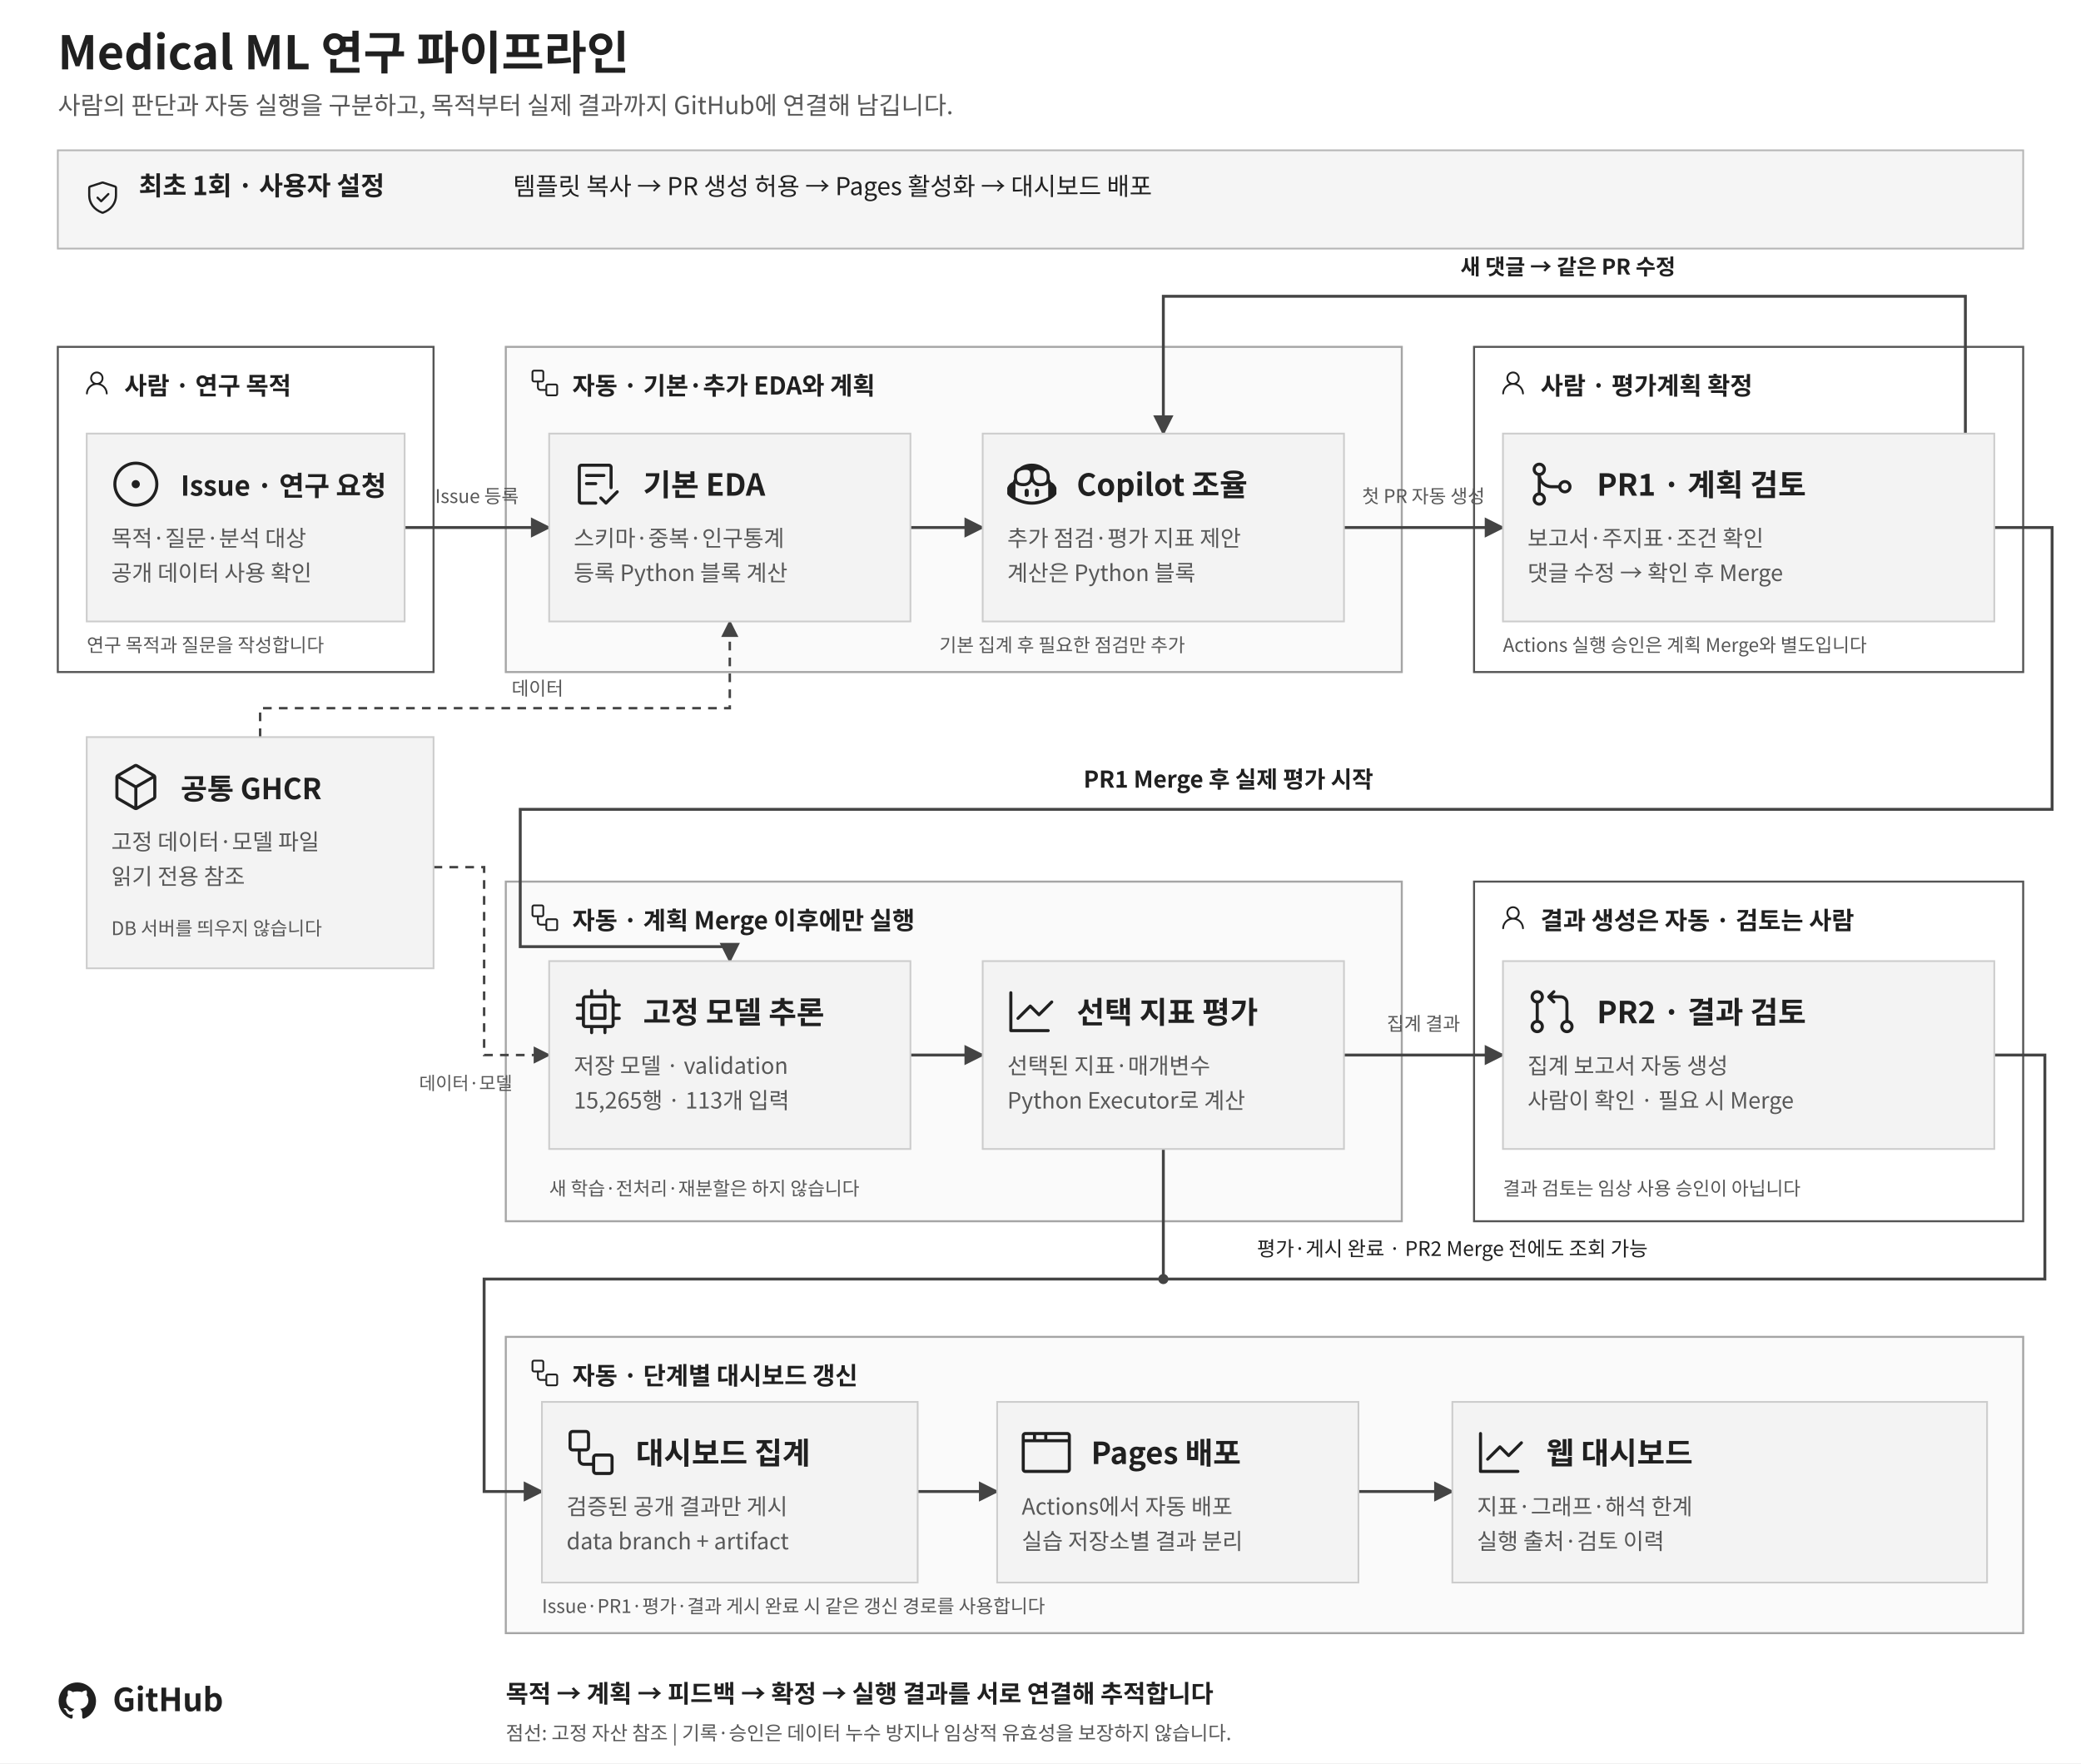
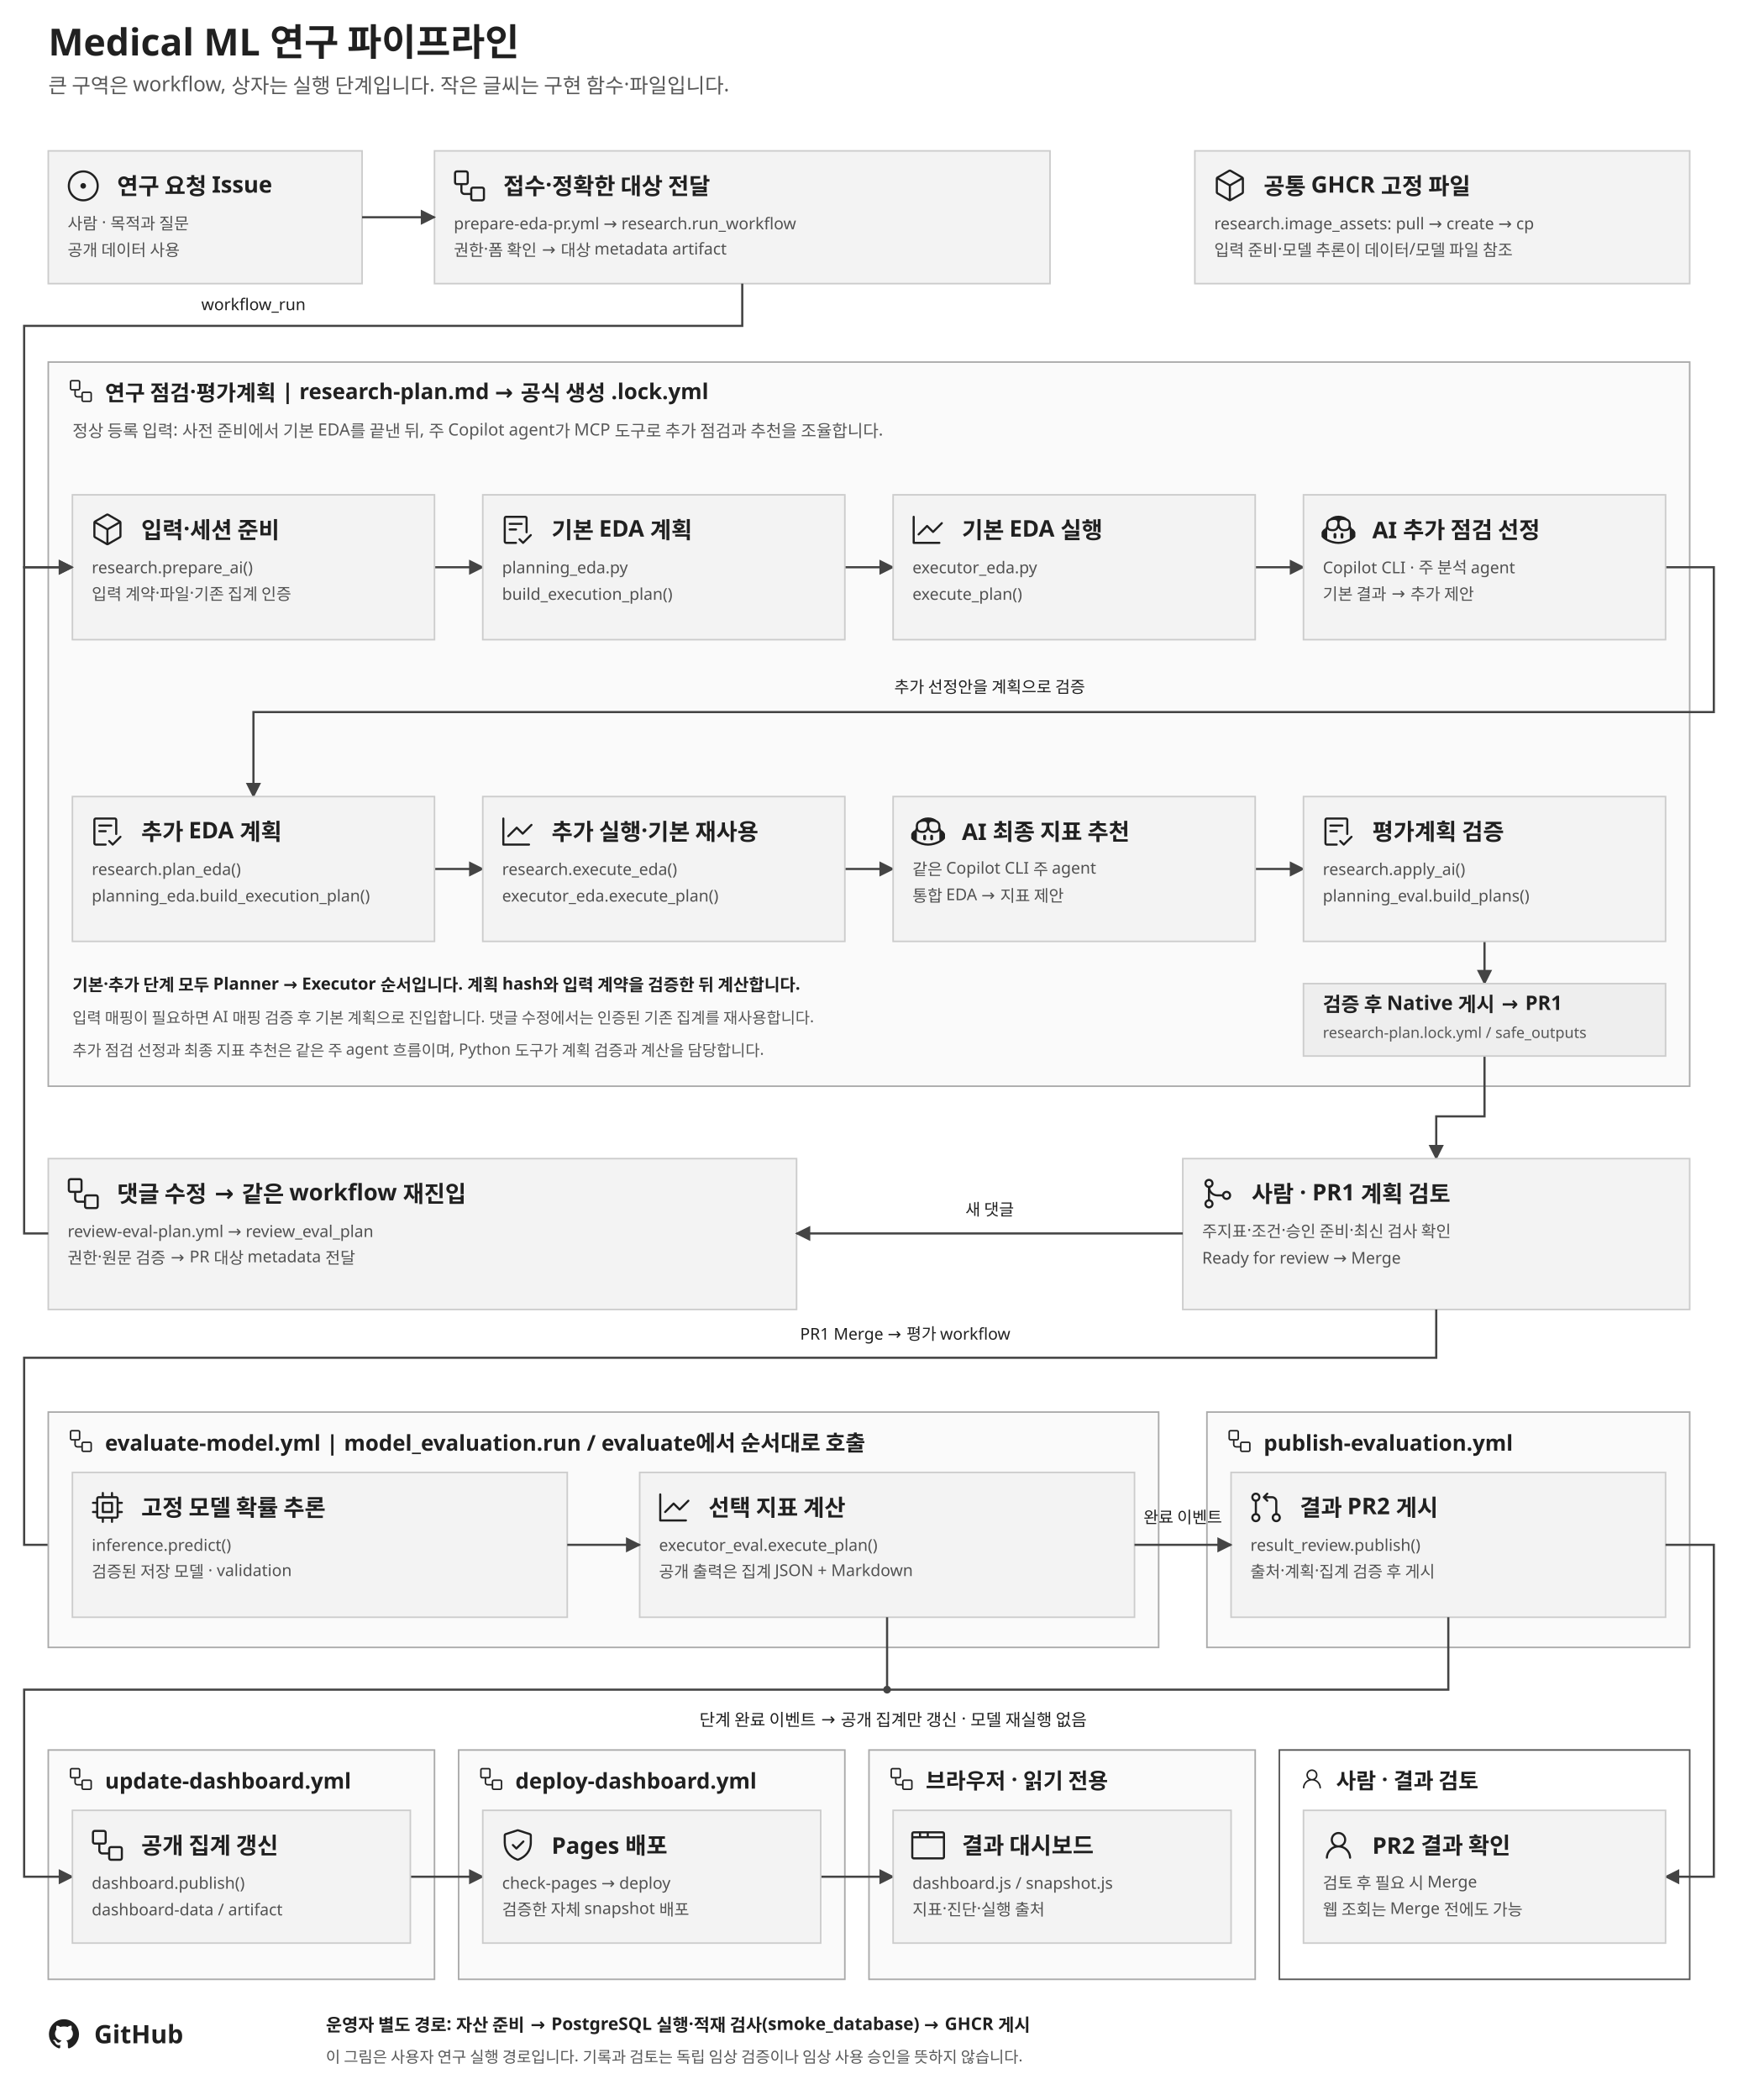
- <svg xmlns="http://www.w3.org/2000/svg" id="pipeline" width="1440" height="1220" viewBox="0 0 1440 1220" role="img" aria-labelledby="title description" font-family="'Segoe UI', 'Malgun Gothic', 'Apple SD Gothic Neo', 'Noto Sans CJK KR', sans-serif" fill="#202020" color="#202020">
+ <svg xmlns="http://www.w3.org/2000/svg" id="pipeline" width="1440" height="1740" viewBox="0 0 1440 1740" role="img" aria-labelledby="title description" color="#202020" font-family="'Segoe UI','Malgun Gothic','Apple SD Gothic Neo',sans-serif">
  <defs>
-     <marker id="arrow" viewBox="0 0 10 10" refX="9" refY="5" markerWidth="7" markerHeight="7" orient="auto-start-reverse">
-       <path d="M 0 0 L 10 5 L 0 10 z" fill="#444444" />
+     <marker id="arrow" viewBox="0 0 10 10" refX="9" refY="5" markerWidth="7" markerHeight="7" orient="auto">
+       <path d="M0 0L10 5L0 10Z" fill="#444444" />
    </marker>
    <symbol id="icon-issue-opened" viewBox="0 0 24 24">
      <path d="M12 1c6.075 0 11 4.925 11 11s-4.925 11-11 11S1 18.075 1 12 5.925 1 12 1ZM2.5 12a9.5 9.5 0 0 0 9.5 9.5 9.5 9.5 0 0 0 9.5-9.5A9.5 9.5 0 0 0 12 2.5 9.5 9.5 0 0 0 2.5 12Zm9.5 2a2 2 0 1 1-.001-3.999A2 2 0 0 1 12 14Z" />
    </symbol>
    <symbol id="icon-checklist" viewBox="0 0 24 24">
      <path d="M3.5 3.75a.25.25 0 0 1 .25-.25h13.5a.25.25 0 0 1 .25.25v10a.75.75 0 0 0 1.5 0v-10A1.75 1.75 0 0 0 17.25 2H3.75A1.75 1.75 0 0 0 2 3.75v16.5c0 .966.784 1.75 1.75 1.75h7a.75.75 0 0 0 0-1.5h-7a.25.25 0 0 1-.25-.25V3.75Z" />
      <path d="M6.25 7a.75.75 0 0 0 0 1.5h8.5a.75.75 0 0 0 0-1.5h-8.5Zm-.75 4.75a.75.75 0 0 1 .75-.75h4.5a.75.75 0 0 1 0 1.5h-4.5a.75.75 0 0 1-.75-.75Zm16.28 4.53a.75.75 0 1 0-1.06-1.06l-4.97 4.97-1.97-1.97a.75.75 0 1 0-1.06 1.06l2.5 2.5a.75.75 0 0 0 1.06 0l5.5-5.5Z" />
    </symbol>
    <symbol id="icon-copilot" viewBox="0 0 24 24">
      <path d="M23.922 16.992c-.861 1.495-5.859 5.023-11.922 5.023-6.063 0-11.061-3.528-11.922-5.023A.641.641 0 0 1 0 16.736v-2.869a.841.841 0 0 1 .053-.22c.372-.935 1.347-2.292 2.605-2.656.167-.429.414-1.055.644-1.517a10.195 10.195 0 0 1-.052-1.086c0-1.331.282-2.499 1.132-3.368.397-.406.89-.717 1.474-.952 1.399-1.136 3.392-2.093 6.122-2.093 2.731 0 4.767.957 6.166 2.093.584.235 1.077.546 1.474.952.85.869 1.132 2.037 1.132 3.368 0 .368-.014.733-.052 1.086.23.462.477 1.088.644 1.517 1.258.364 2.233 1.721 2.605 2.656a.832.832 0 0 1 .053.22v2.869a.641.641 0 0 1-.078.256ZM12.172 11h-.344a4.323 4.323 0 0 1-.355.508C10.703 12.455 9.555 13 7.965 13c-1.725 0-2.989-.359-3.782-1.259a2.005 2.005 0 0 1-.085-.104L4 11.741v6.585c1.435.779 4.514 2.179 8 2.179 3.486 0 6.565-1.4 8-2.179v-6.585l-.098-.104s-.033.045-.085.104c-.793.9-2.057 1.259-3.782 1.259-1.59 0-2.738-.545-3.508-1.492a4.323 4.323 0 0 1-.355-.508h-.016.016Zm.641-2.935c.136 1.057.403 1.913.878 2.497.442.544 1.134.938 2.344.938 1.573 0 2.292-.337 2.657-.751.384-.435.558-1.15.558-2.361 0-1.14-.243-1.847-.705-2.319-.477-.488-1.319-.862-2.824-1.025-1.487-.161-2.192.138-2.533.529-.269.307-.437.808-.438 1.578v.021c0 .265.021.562.063.893Zm-1.626 0c.042-.331.063-.628.063-.894v-.02c-.001-.77-.169-1.271-.438-1.578-.341-.391-1.046-.69-2.533-.529-1.505.163-2.347.537-2.824 1.025-.462.472-.705 1.179-.705 2.319 0 1.211.175 1.926.558 2.361.365.414 1.084.751 2.657.751 1.21 0 1.902-.394 2.344-.938.475-.584.742-1.44.878-2.497Z" />
      <path d="M14.5 14.25a1 1 0 0 1 1 1v2a1 1 0 0 1-2 0v-2a1 1 0 0 1 1-1Zm-5 0a1 1 0 0 1 1 1v2a1 1 0 0 1-2 0v-2a1 1 0 0 1 1-1Z" />
    </symbol>
    <symbol id="icon-git-pull-request" viewBox="0 0 24 24">
      <path d="M16 19.25a3.25 3.25 0 1 1 6.5 0 3.25 3.25 0 0 1-6.5 0Zm-14.5 0a3.25 3.25 0 1 1 6.5 0 3.25 3.25 0 0 1-6.5 0Zm0-14.5a3.25 3.25 0 1 1 6.5 0 3.25 3.25 0 0 1-6.5 0ZM4.75 3a1.75 1.75 0 1 0 .001 3.501A1.75 1.75 0 0 0 4.75 3Zm0 14.5a1.75 1.75 0 1 0 .001 3.501A1.75 1.75 0 0 0 4.75 17.5Zm14.5 0a1.75 1.75 0 1 0 .001 3.501 1.75 1.75 0 0 0-.001-3.501Z" />
      <path d="M13.405 1.72a.75.75 0 0 1 0 1.06L12.185 4h4.065A3.75 3.75 0 0 1 20 7.75v8.75a.75.75 0 0 1-1.5 0V7.75a2.25 2.25 0 0 0-2.25-2.25h-4.064l1.22 1.22a.75.75 0 0 1-1.061 1.06l-2.5-2.5a.75.75 0 0 1 0-1.06l2.5-2.5a.75.75 0 0 1 1.06 0ZM4.75 7.25A.75.75 0 0 1 5.5 8v8A.75.75 0 0 1 4 16V8a.75.75 0 0 1 .75-.75Z" />
    </symbol>
    <symbol id="icon-git-merge" viewBox="0 0 24 24">
      <path d="M15 13.25a3.25 3.25 0 1 1 6.5 0 3.25 3.25 0 0 1-6.5 0Zm-12.5 6a3.25 3.25 0 1 1 6.5 0 3.25 3.25 0 0 1-6.5 0Zm0-14.5a3.25 3.25 0 1 1 6.5 0 3.25 3.25 0 0 1-6.5 0ZM5.75 6.5a1.75 1.75 0 1 0-.001-3.501A1.75 1.75 0 0 0 5.75 6.5Zm0 14.5a1.75 1.75 0 1 0-.001-3.501A1.75 1.75 0 0 0 5.75 21Zm12.5-6a1.75 1.75 0 1 0-.001-3.501A1.75 1.75 0 0 0 18.25 15Z" />
      <path d="M6.5 7.25c0 2.9 2.35 5.25 5.25 5.25h4.5V14h-4.5A6.75 6.75 0 0 1 5 7.25Z" />
      <path d="M5.75 16.75A.75.75 0 0 1 5 16V8a.75.75 0 0 1 1.5 0v8a.75.75 0 0 1-.75.75Z" />
    </symbol>
    <symbol id="icon-cpu" viewBox="0 0 24 24">
      <path d="M8.75 8h6.5a.75.75 0 0 1 .75.75v6.5a.75.75 0 0 1-.75.75h-6.5a.75.75 0 0 1-.75-.75v-6.5A.75.75 0 0 1 8.75 8Zm.75 6.5h5v-5h-5Z" />
      <path d="M15.25 1a.75.75 0 0 1 .75.75V4h2.25c.966 0 1.75.784 1.75 1.75V8h2.25a.75.75 0 0 1 0 1.5H20v5h2.25a.75.75 0 0 1 0 1.5H20v2.25A1.75 1.75 0 0 1 18.25 20H16v2.25a.75.75 0 0 1-1.5 0V20h-5v2.25a.75.75 0 0 1-1.5 0V20H5.75A1.75 1.75 0 0 1 4 18.25V16H1.75a.75.75 0 0 1 0-1.5H4v-5H1.75a.75.75 0 0 1 0-1.5H4V5.75C4 4.784 4.784 4 5.75 4H8V1.75a.75.75 0 0 1 1.5 0V4h5V1.75a.75.75 0 0 1 .75-.75Zm3 17.5a.25.25 0 0 0 .25-.25V5.75a.25.25 0 0 0-.25-.25H5.75a.25.25 0 0 0-.25.25v12.5c0 .138.112.25.25.25Z" />
    </symbol>
    <symbol id="icon-graph" viewBox="0 0 24 24">
      <path d="M2.5 2.75a.75.75 0 0 0-1.5 0v18.5c0 .414.336.75.75.75H20a.75.75 0 0 0 0-1.5H2.5V2.75Z" />
      <path d="M22.28 7.78a.75.75 0 0 0-1.06-1.06l-5.72 5.72-3.72-3.72a.75.75 0 0 0-1.06 0l-6 6a.75.75 0 1 0 1.06 1.06l5.47-5.47 3.72 3.72a.75.75 0 0 0 1.06 0l6.25-6.25Z" />
    </symbol>
    <symbol id="icon-workflow" viewBox="0 0 24 24">
      <path d="M1 3a2 2 0 0 1 2-2h6.5a2 2 0 0 1 2 2v6.5a2 2 0 0 1-2 2H7v4.063C7 16.355 7.644 17 8.438 17H12.5v-2.5a2 2 0 0 1 2-2H21a2 2 0 0 1 2 2V21a2 2 0 0 1-2 2h-6.5a2 2 0 0 1-2-2v-2.5H8.437A2.939 2.939 0 0 1 5.5 15.562V11.5H3a2 2 0 0 1-2-2Zm2-.5a.5.5 0 0 0-.5.5v6.5a.5.5 0 0 0 .5.5h6.5a.5.5 0 0 0 .5-.5V3a.5.5 0 0 0-.5-.5ZM14.5 14a.5.5 0 0 0-.5.5V21a.5.5 0 0 0 .5.5H21a.5.5 0 0 0 .5-.5v-6.5a.5.5 0 0 0-.5-.5Z" />
    </symbol>
    <symbol id="icon-browser" viewBox="0 0 24 24">
      <path d="M0 3.75C0 2.784.784 2 1.75 2h20.5c.966 0 1.75.784 1.75 1.75v16.5A1.75 1.75 0 0 1 22.25 22H1.75A1.75 1.75 0 0 1 0 20.25ZM22.5 7h-21v13.25c0 .138.112.25.25.25h20.5a.25.25 0 0 0 .25-.25Zm-10-3.5v2h10V3.75a.25.25 0 0 0-.25-.25ZM7 3.5v2h4v-2Zm-5.25 0a.25.25 0 0 0-.25.25V5.5h4v-2Z" />
    </symbol>
    <symbol id="icon-package" viewBox="0 0 24 24">
      <path d="M12.876.64V.639l8.25 4.763c.541.313.875.89.875 1.515v9.525a1.75 1.75 0 0 1-.875 1.516l-8.25 4.762a1.748 1.748 0 0 1-1.75 0l-8.25-4.763a1.75 1.75 0 0 1-.875-1.515V6.917c0-.625.334-1.202.875-1.515L11.126.64a1.748 1.748 0 0 1 1.75 0Zm-1 1.298L4.251 6.34l7.75 4.474 7.75-4.474-7.625-4.402a.248.248 0 0 0-.25 0Zm.875 19.123 7.625-4.402a.25.25 0 0 0 .125-.216V7.639l-7.75 4.474ZM3.501 7.64v8.803c0 .09.048.172.125.216l7.625 4.402v-8.947Z" />
    </symbol>
    <symbol id="icon-person" viewBox="0 0 24 24">
      <path d="M12 2.5a5.5 5.5 0 0 1 3.096 10.047 9.005 9.005 0 0 1 5.9 8.181.75.75 0 1 1-1.499.044 7.5 7.5 0 0 0-14.993 0 .75.75 0 0 1-1.5-.045 9.005 9.005 0 0 1 5.9-8.18A5.5 5.5 0 0 1 12 2.5ZM8 8a4 4 0 1 0 8 0 4 4 0 0 0-8 0Z" />
    </symbol>
    <symbol id="icon-shield-check" viewBox="0 0 24 24">
      <path d="M16.53 9.78a.75.75 0 0 0-1.06-1.06L11 13.19l-1.97-1.97a.75.75 0 0 0-1.06 1.06l2.5 2.5a.75.75 0 0 0 1.06 0l5-5Z" />
      <path d="m12.54.637 8.25 2.675A1.75 1.75 0 0 1 22 4.976V10c0 6.19-3.771 10.704-9.401 12.83a1.704 1.704 0 0 1-1.198 0C5.77 20.705 2 16.19 2 10V4.976c0-.758.489-1.43 1.21-1.664L11.46.637a1.748 1.748 0 0 1 1.08 0Zm-.617 1.426-8.25 2.676a.249.249 0 0 0-.173.237V10c0 5.46 3.28 9.483 8.43 11.426a.199.199 0 0 0 .14 0C17.22 19.483 20.5 15.461 20.5 10V4.976a.25.25 0 0 0-.173-.237l-8.25-2.676a.253.253 0 0 0-.154 0Z" />
    </symbol>
    <symbol id="icon-mark-github" viewBox="0 0 24 24">
      <path d="M10.226 17.284c-2.965-.36-5.054-2.493-5.054-5.256 0-1.123.404-2.336 1.078-3.144-.292-.741-.247-2.314.09-2.965.898-.112 2.111.36 2.83 1.01.853-.269 1.752-.404 2.853-.404 1.1 0 1.999.135 2.807.382.696-.629 1.932-1.1 2.83-.988.315.606.36 2.179.067 2.942.72.854 1.101 2 1.101 3.167 0 2.763-2.089 4.852-5.098 5.234.763.494 1.28 1.572 1.28 2.807v2.336c0 .674.561 1.056 1.235.786 4.066-1.55 7.255-5.615 7.255-10.646C23.5 6.188 18.334 1 11.978 1 5.62 1 .5 6.188.5 12.545c0 4.986 3.167 9.12 7.435 10.669.606.225 1.19-.18 1.19-.786V20.63a2.9 2.9 0 0 1-1.078.224c-1.483 0-2.359-.808-2.987-2.313-.247-.607-.517-.966-1.034-1.033-.27-.023-.359-.135-.359-.27 0-.27.45-.471.898-.471.652 0 1.213.404 1.797 1.235.45.651.921.943 1.483.943.561 0 .92-.202 1.437-.719.382-.381.674-.718.944-.943" />
    </symbol>
  </defs>
-   <rect x="0" y="0" width="1440" height="1220" fill="#ffffff" stroke="none" stroke-width="1.2" />
-   <text x="40" y="48" font-size="32" font-weight="650" fill="#202020" text-anchor="start">Medical ML 연구 파이프라인</text>
-   <text x="40" y="79" font-size="17" font-weight="400" fill="#575757" text-anchor="start">사람의 판단과 자동 실행을 구분하고, 목적부터 실제 결과까지 GitHub에 연결해 남깁니다.</text>
-   <rect x="40" y="104" width="1360" height="68" fill="#f5f5f5" stroke="#b6b6b6" stroke-width="1.2" />
-   <use href="#icon-shield-check" x="59" y="125" width="24" height="24" fill="#202020" color="#202020" />
-   <text x="96" y="135" font-size="18" font-weight="650" fill="#202020" text-anchor="start">최초 1회 · 사용자 설정</text>
-   <text x="355" y="135" font-size="17" font-weight="400" fill="#202020" text-anchor="start">템플릿 복사 → PR 생성 허용 → Pages 활성화 → 대시보드 배포</text>
-   <rect x="40" y="240" width="260" height="225" fill="#ffffff" stroke="#555555" stroke-width="1.4" />
-   <use href="#icon-person" x="57" y="255" width="20" height="20" fill="#202020" color="#202020" />
-   <text x="86" y="273" font-size="17" font-weight="650" fill="#202020" text-anchor="start">사람 · 연구 목적</text>
-   <rect x="350" y="240" width="620" height="225" fill="#fafafa" stroke="#a5a5a5" stroke-width="1.4" />
-   <use href="#icon-workflow" x="367" y="255" width="20" height="20" fill="#202020" color="#202020" />
-   <text x="396" y="273" font-size="17" font-weight="650" fill="#202020" text-anchor="start">자동 · 기본·추가 EDA와 계획</text>
-   <rect x="1020" y="240" width="380" height="225" fill="#ffffff" stroke="#555555" stroke-width="1.4" />
-   <use href="#icon-person" x="1037" y="255" width="20" height="20" fill="#202020" color="#202020" />
-   <text x="1066" y="273" font-size="17" font-weight="650" fill="#202020" text-anchor="start">사람 · 평가계획 확정</text>
-   <rect x="350" y="610" width="620" height="235" fill="#fafafa" stroke="#a5a5a5" stroke-width="1.4" />
-   <use href="#icon-workflow" x="367" y="625" width="20" height="20" fill="#202020" color="#202020" />
-   <text x="396" y="643" font-size="17" font-weight="650" fill="#202020" text-anchor="start">자동 · 계획 Merge 이후에만 실행</text>
-   <rect x="1020" y="610" width="380" height="235" fill="#ffffff" stroke="#555555" stroke-width="1.4" />
-   <use href="#icon-person" x="1037" y="625" width="20" height="20" fill="#202020" color="#202020" />
-   <text x="1066" y="643" font-size="17" font-weight="650" fill="#202020" text-anchor="start">결과 생성은 자동 · 검토는 사람</text>
-   <rect x="350" y="925" width="1050" height="205" fill="#fafafa" stroke="#a5a5a5" stroke-width="1.4" />
-   <use href="#icon-workflow" x="367" y="940" width="20" height="20" fill="#202020" color="#202020" />
-   <text x="396" y="958" font-size="17" font-weight="650" fill="#202020" text-anchor="start">자동 · 단계별 대시보드 갱신</text>
-   <path d="M 280 365 H 380" fill="none" stroke="#444444" stroke-width="2" stroke-linejoin="miter" marker-end="url(#arrow)" />
-   <text x="330" y="348" font-size="13" font-weight="400" fill="#575757" text-anchor="middle">Issue 등록</text>
-   <path d="M 630 365 H 680" fill="none" stroke="#444444" stroke-width="2" stroke-linejoin="miter" marker-end="url(#arrow)" />
-   <path d="M 930 365 H 1040" fill="none" stroke="#444444" stroke-width="2" stroke-linejoin="miter" marker-end="url(#arrow)" />
-   <text x="985" y="348" font-size="13" font-weight="400" fill="#575757" text-anchor="middle">첫 PR 자동 생성</text>
-   <path d="M 1360 300 V 205 H 805 V 300" fill="none" stroke="#444444" stroke-width="2" stroke-linejoin="miter" marker-end="url(#arrow)" />
-   <text x="1085" y="190" font-size="15" font-weight="600" fill="#202020" text-anchor="middle">새 댓글 → 같은 PR 수정</text>
-   <path d="M 1380 365 H 1420 V 560 H 360 V 655 H 505 V 665" fill="none" stroke="#444444" stroke-width="2" stroke-linejoin="miter" marker-end="url(#arrow)" />
-   <text x="850" y="545" font-size="16" font-weight="600" fill="#202020" text-anchor="middle">PR1 Merge 후 실제 평가 시작</text>
-   <path d="M 180 510 V 490 H 505 V 430" fill="none" stroke="#444444" stroke-width="1.7" stroke-linejoin="miter" marker-end="url(#arrow)" stroke-dasharray="6 5" />
-   <text x="354" y="481" font-size="13" font-weight="400" fill="#575757" text-anchor="start">데이터</text>
-   <path d="M 300 600 H 335 V 730 H 380" fill="none" stroke="#444444" stroke-width="1.7" stroke-linejoin="miter" marker-end="url(#arrow)" stroke-dasharray="6 5" />
-   <text x="290" y="754" font-size="12.5" font-weight="400" fill="#575757" text-anchor="start">데이터·모델</text>
-   <path d="M 630 730 H 680" fill="none" stroke="#444444" stroke-width="2" stroke-linejoin="miter" marker-end="url(#arrow)" />
-   <path d="M 930 730 H 1040" fill="none" stroke="#444444" stroke-width="2" stroke-linejoin="miter" marker-end="url(#arrow)" />
-   <text x="985" y="713" font-size="13" font-weight="400" fill="#575757" text-anchor="middle">집계 결과</text>
-   <path d="M 805 795 V 885 H 335 V 1032 H 375" fill="none" stroke="#444444" stroke-width="2" stroke-linejoin="miter" marker-end="url(#arrow)" />
-   <path d="M 1380 730 H 1415 V 885 H 805" fill="none" stroke="#444444" stroke-width="2" />
-   <circle cx="805" cy="885" r="3.5" fill="#444444" />
-   <text x="1005" y="869" font-size="14" font-weight="400" fill="#202020" text-anchor="middle">평가·게시 완료 · PR2 Merge 전에도 조회 가능</text>
-   <path d="M 635 1032 H 690" fill="none" stroke="#444444" stroke-width="2" stroke-linejoin="miter" marker-end="url(#arrow)" />
-   <path d="M 940 1032 H 1005" fill="none" stroke="#444444" stroke-width="2" stroke-linejoin="miter" marker-end="url(#arrow)" />
-   <rect x="60" y="300" width="220" height="130" fill="#f3f3f3" stroke="#cccccc" stroke-width="1.2" />
-   <use href="#icon-issue-opened" x="77" y="318" width="34" height="34" fill="#202020" color="#202020" />
-   <text x="125" y="343" font-size="19" font-weight="650" fill="#202020" text-anchor="start">Issue · 연구 요청</text>
-   <text x="77" y="378" font-size="15.5" font-weight="400" fill="#575757" text-anchor="start">목적·질문·분석 대상</text>
-   <text x="77" y="402" font-size="15.5" font-weight="400" fill="#575757" text-anchor="start">공개 데이터 사용 확인</text>
-   <rect x="380" y="300" width="250" height="130" fill="#f3f3f3" stroke="#cccccc" stroke-width="1.2" />
-   <use href="#icon-checklist" x="397" y="318" width="34" height="34" fill="#202020" color="#202020" />
-   <text x="445" y="343" font-size="21" font-weight="650" fill="#202020" text-anchor="start">기본 EDA</text>
-   <text x="397" y="378" font-size="15.5" font-weight="400" fill="#575757" text-anchor="start">스키마·중복·인구통계</text>
-   <text x="397" y="402" font-size="15.5" font-weight="400" fill="#575757" text-anchor="start">등록 Python 블록 계산</text>
-   <rect x="680" y="300" width="250" height="130" fill="#f3f3f3" stroke="#cccccc" stroke-width="1.2" />
-   <use href="#icon-copilot" x="697" y="318" width="34" height="34" fill="#202020" color="#202020" />
-   <text x="745" y="343" font-size="21" font-weight="650" fill="#202020" text-anchor="start">Copilot 조율</text>
-   <text x="697" y="378" font-size="15.5" font-weight="400" fill="#575757" text-anchor="start">추가 점검·평가 지표 제안</text>
-   <text x="697" y="402" font-size="15.5" font-weight="400" fill="#575757" text-anchor="start">계산은 Python 블록</text>
-   <rect x="1040" y="300" width="340" height="130" fill="#f3f3f3" stroke="#cccccc" stroke-width="1.2" />
-   <use href="#icon-git-merge" x="1057" y="318" width="34" height="34" fill="#202020" color="#202020" />
-   <text x="1105" y="343" font-size="21" font-weight="650" fill="#202020" text-anchor="start">PR1 · 계획 검토</text>
-   <text x="1057" y="378" font-size="15.5" font-weight="400" fill="#575757" text-anchor="start">보고서·주지표·조건 확인</text>
-   <text x="1057" y="402" font-size="15.5" font-weight="400" fill="#575757" text-anchor="start">댓글 수정 → 확인 후 Merge</text>
-   <text x="60" y="451" font-size="13" font-weight="400" fill="#575757" text-anchor="start">연구 목적과 질문을 작성합니다</text>
-   <text x="650" y="451" font-size="13" font-weight="400" fill="#575757" text-anchor="start">기본 집계 후 필요한 점검만 추가</text>
-   <text x="1040" y="451" font-size="13" font-weight="400" fill="#575757" text-anchor="start">Actions 실행 승인은 계획 Merge와 별도입니다</text>
-   <rect x="60" y="510" width="240" height="160" fill="#f3f3f3" stroke="#cccccc" stroke-width="1.2" />
-   <use href="#icon-package" x="77" y="528" width="34" height="34" fill="#202020" color="#202020" />
-   <text x="125" y="553" font-size="20" font-weight="650" fill="#202020" text-anchor="start">공통 GHCR</text>
-   <text x="77" y="588" font-size="15.5" font-weight="400" fill="#575757" text-anchor="start">고정 데이터·모델 파일</text>
-   <text x="77" y="612" font-size="15.5" font-weight="400" fill="#575757" text-anchor="start">읽기 전용 참조</text>
-   <text x="77" y="647" font-size="13" font-weight="400" fill="#575757" text-anchor="start">DB 서버를 띄우지 않습니다</text>
-   <rect x="380" y="665" width="250" height="130" fill="#f3f3f3" stroke="#cccccc" stroke-width="1.2" />
-   <use href="#icon-cpu" x="397" y="683" width="34" height="34" fill="#202020" color="#202020" />
-   <text x="445" y="708" font-size="21" font-weight="650" fill="#202020" text-anchor="start">고정 모델 추론</text>
-   <text x="397" y="743" font-size="15.5" font-weight="400" fill="#575757" text-anchor="start">저장 모델 · validation</text>
-   <text x="397" y="767" font-size="15.5" font-weight="400" fill="#575757" text-anchor="start">15,265행 · 113개 입력</text>
-   <rect x="680" y="665" width="250" height="130" fill="#f3f3f3" stroke="#cccccc" stroke-width="1.2" />
-   <use href="#icon-graph" x="697" y="683" width="34" height="34" fill="#202020" color="#202020" />
-   <text x="745" y="708" font-size="21" font-weight="650" fill="#202020" text-anchor="start">선택 지표 평가</text>
-   <text x="697" y="743" font-size="15.5" font-weight="400" fill="#575757" text-anchor="start">선택된 지표·매개변수</text>
-   <text x="697" y="767" font-size="15.5" font-weight="400" fill="#575757" text-anchor="start">Python Executor로 계산</text>
-   <rect x="1040" y="665" width="340" height="130" fill="#f3f3f3" stroke="#cccccc" stroke-width="1.2" />
-   <use href="#icon-git-pull-request" x="1057" y="683" width="34" height="34" fill="#202020" color="#202020" />
-   <text x="1105" y="708" font-size="21" font-weight="650" fill="#202020" text-anchor="start">PR2 · 결과 검토</text>
-   <text x="1057" y="743" font-size="15.5" font-weight="400" fill="#575757" text-anchor="start">집계 보고서 자동 생성</text>
-   <text x="1057" y="767" font-size="15.5" font-weight="400" fill="#575757" text-anchor="start">사람이 확인 · 필요 시 Merge</text>
-   <text x="380" y="827" font-size="13" font-weight="400" fill="#575757" text-anchor="start">새 학습·전처리·재분할은 하지 않습니다</text>
-   <text x="1040" y="827" font-size="13" font-weight="400" fill="#575757" text-anchor="start">결과 검토는 임상 사용 승인이 아닙니다</text>
-   <rect x="375" y="970" width="260" height="125" fill="#f3f3f3" stroke="#cccccc" stroke-width="1.2" />
-   <use href="#icon-workflow" x="392" y="988" width="34" height="34" fill="#202020" color="#202020" />
-   <text x="440" y="1013" font-size="21" font-weight="650" fill="#202020" text-anchor="start">대시보드 집계</text>
-   <text x="392" y="1048" font-size="15.5" font-weight="400" fill="#575757" text-anchor="start">검증된 공개 결과만 게시</text>
-   <text x="392" y="1072" font-size="15.5" font-weight="400" fill="#575757" text-anchor="start">data branch + artifact</text>
-   <rect x="690" y="970" width="250" height="125" fill="#f3f3f3" stroke="#cccccc" stroke-width="1.2" />
-   <use href="#icon-browser" x="707" y="988" width="34" height="34" fill="#202020" color="#202020" />
-   <text x="755" y="1013" font-size="21" font-weight="650" fill="#202020" text-anchor="start">Pages 배포</text>
-   <text x="707" y="1048" font-size="15.5" font-weight="400" fill="#575757" text-anchor="start">Actions에서 자동 배포</text>
-   <text x="707" y="1072" font-size="15.5" font-weight="400" fill="#575757" text-anchor="start">실습 저장소별 결과 분리</text>
-   <rect x="1005" y="970" width="370" height="125" fill="#f3f3f3" stroke="#cccccc" stroke-width="1.2" />
-   <use href="#icon-graph" x="1022" y="988" width="34" height="34" fill="#202020" color="#202020" />
-   <text x="1070" y="1013" font-size="21" font-weight="650" fill="#202020" text-anchor="start">웹 대시보드</text>
-   <text x="1022" y="1048" font-size="15.5" font-weight="400" fill="#575757" text-anchor="start">지표·그래프·해석 한계</text>
-   <text x="1022" y="1072" font-size="15.5" font-weight="400" fill="#575757" text-anchor="start">실행 출처·검토 이력</text>
-   <text x="375" y="1116" font-size="13" font-weight="400" fill="#575757" text-anchor="start">Issue·PR1·평가·결과 게시 완료 시 같은 갱신 경로를 사용합니다</text>
-   <use href="#icon-mark-github" x="40" y="1163" width="27" height="27" fill="#202020" color="#202020" />
-   <text x="78" y="1184" font-size="22" font-weight="600" fill="#202020" text-anchor="start">GitHub</text>
-   <text x="350" y="1178" font-size="17" font-weight="600" fill="#202020" text-anchor="start">목적 → 계획 → 피드백 → 확정 → 실행 결과를 서로 연결해 추적합니다</text>
-   <text x="350" y="1204" font-size="13.5" font-weight="400" fill="#575757" text-anchor="start">점선: 고정 자산 참조  |  기록·승인은 데이터 누수 방지나 임상적 유효성을 보장하지 않습니다.</text>
+   <rect x="0" y="0" width="1440" height="1740" fill="#ffffff" stroke="none" stroke-width="1.3" />
+   <text x="40" y="46" font-size="31" font-weight="650" fill="#202020" text-anchor="start">Medical ML 연구 파이프라인</text>
+   <text x="40" y="77" font-size="17" font-weight="400" fill="#575757" text-anchor="start">큰 구역은 workflow, 상자는 실행 단계입니다. 작은 글씨는 구현 함수·파일입니다.</text>
+   <rect x="40" y="125" width="260" height="110" fill="#f3f3f3" stroke="#cccccc" stroke-width="1.3" />
+   <use href="#icon-issue-opened" x="55" y="140" width="28" height="28" fill="#202020" />
+   <text x="97" y="161" font-size="19" font-weight="650" fill="#202020" text-anchor="start">연구 요청 Issue</text>
+   <text x="56" y="190" font-size="13.5" font-weight="400" fill="#515151" text-anchor="start">사람 · 목적과 질문</text>
+   <text x="56" y="212" font-size="13.5" font-weight="400" fill="#515151" text-anchor="start">공개 데이터 사용</text>
+   <rect x="360" y="125" width="510" height="110" fill="#f3f3f3" stroke="#cccccc" stroke-width="1.3" />
+   <use href="#icon-workflow" x="375" y="140" width="28" height="28" fill="#202020" />
+   <text x="417" y="161" font-size="19" font-weight="650" fill="#202020" text-anchor="start">접수·정확한 대상 전달</text>
+   <text x="376" y="190" font-size="13.5" font-weight="400" fill="#515151" text-anchor="start">prepare-eda-pr.yml → research.run_workflow</text>
+   <text x="376" y="212" font-size="13.5" font-weight="400" fill="#515151" text-anchor="start">권한·폼 확인 → 대상 metadata artifact</text>
+   <rect x="990" y="125" width="410" height="110" fill="#f3f3f3" stroke="#cccccc" stroke-width="1.3" />
+   <use href="#icon-package" x="1005" y="140" width="28" height="28" fill="#202020" />
+   <text x="1047" y="161" font-size="19" font-weight="650" fill="#202020" text-anchor="start">공통 GHCR 고정 파일</text>
+   <text x="1006" y="190" font-size="13.5" font-weight="400" fill="#515151" text-anchor="start">research.image_assets: pull → create → cp</text>
+   <text x="1006" y="212" font-size="13.5" font-weight="400" fill="#515151" text-anchor="start">입력 준비·모델 추론이 데이터/모델 파일 참조</text>
+   <path d="M300 180H360" fill="none" stroke="#444444" stroke-width="1.8" marker-end="url(#arrow)" stroke-linejoin="miter" />
+   <rect x="40" y="300" width="1360" height="600" fill="#fafafa" stroke="#aaaaaa" stroke-width="1.3" />
+   <use href="#icon-workflow" x="57" y="314" width="20" height="20" fill="#202020" />
+   <text x="87" y="332" font-size="18" font-weight="650" fill="#202020" text-anchor="start">연구 점검·평가계획  |  research-plan.md → 공식 생성 .lock.yml</text>
+   <text x="60" y="362" font-size="14" font-weight="400" fill="#575757" text-anchor="start">정상 등록 입력: 사전 준비에서 기본 EDA를 끝낸 뒤, 주 Copilot agent가 MCP 도구로 추가 점검과 추천을 조율합니다.</text>
+   <path d="M615 235V270H20V470H60" fill="none" stroke="#444444" stroke-width="1.8" marker-end="url(#arrow)" stroke-linejoin="miter" />
+   <text x="210" y="257" font-size="13.5" font-weight="400" fill="#202020" text-anchor="middle">workflow_run</text>
+   <path d="M360 470H400" fill="none" stroke="#444444" stroke-width="1.8" marker-end="url(#arrow)" stroke-linejoin="miter" />
+   <path d="M700 470H740" fill="none" stroke="#444444" stroke-width="1.8" marker-end="url(#arrow)" stroke-linejoin="miter" />
+   <path d="M1040 470H1080" fill="none" stroke="#444444" stroke-width="1.8" marker-end="url(#arrow)" stroke-linejoin="miter" />
+   <path d="M1380 470H1420V590H210V660" fill="none" stroke="#444444" stroke-width="1.8" marker-end="url(#arrow)" stroke-linejoin="miter" />
+   <text x="820" y="574" font-size="13.5" font-weight="400" fill="#202020" text-anchor="middle">추가 선정안을 계획으로 검증</text>
+   <path d="M360 720H400" fill="none" stroke="#444444" stroke-width="1.8" marker-end="url(#arrow)" stroke-linejoin="miter" />
+   <path d="M700 720H740" fill="none" stroke="#444444" stroke-width="1.8" marker-end="url(#arrow)" stroke-linejoin="miter" />
+   <path d="M1040 720H1080" fill="none" stroke="#444444" stroke-width="1.8" marker-end="url(#arrow)" stroke-linejoin="miter" />
+   <path d="M1230 780V815" fill="none" stroke="#444444" stroke-width="1.8" marker-end="url(#arrow)" stroke-linejoin="miter" />
+   <path d="M1230 875V925H1190V960" fill="none" stroke="#444444" stroke-width="1.8" marker-end="url(#arrow)" stroke-linejoin="miter" />
+   <rect x="60" y="410" width="300" height="120" fill="#f3f3f3" stroke="#cccccc" stroke-width="1.3" />
+   <use href="#icon-package" x="75" y="425" width="28" height="28" fill="#202020" />
+   <text x="117" y="446" font-size="19" font-weight="650" fill="#202020" text-anchor="start">입력·세션 준비</text>
+   <text x="76" y="475" font-size="13.5" font-weight="400" fill="#515151" text-anchor="start">research.prepare_ai()</text>
+   <text x="76" y="497" font-size="13.5" font-weight="400" fill="#515151" text-anchor="start">입력 계약·파일·기존 집계 인증</text>
+   <rect x="400" y="410" width="300" height="120" fill="#f3f3f3" stroke="#cccccc" stroke-width="1.3" />
+   <use href="#icon-checklist" x="415" y="425" width="28" height="28" fill="#202020" />
+   <text x="457" y="446" font-size="19" font-weight="650" fill="#202020" text-anchor="start">기본 EDA 계획</text>
+   <text x="416" y="475" font-size="13.5" font-weight="400" fill="#515151" text-anchor="start">planning_eda.py</text>
+   <text x="416" y="497" font-size="13.5" font-weight="400" fill="#515151" text-anchor="start">build_execution_plan()</text>
+   <rect x="740" y="410" width="300" height="120" fill="#f3f3f3" stroke="#cccccc" stroke-width="1.3" />
+   <use href="#icon-graph" x="755" y="425" width="28" height="28" fill="#202020" />
+   <text x="797" y="446" font-size="19" font-weight="650" fill="#202020" text-anchor="start">기본 EDA 실행</text>
+   <text x="756" y="475" font-size="13.5" font-weight="400" fill="#515151" text-anchor="start">executor_eda.py</text>
+   <text x="756" y="497" font-size="13.5" font-weight="400" fill="#515151" text-anchor="start">execute_plan()</text>
+   <rect x="1080" y="410" width="300" height="120" fill="#f3f3f3" stroke="#cccccc" stroke-width="1.3" />
+   <use href="#icon-copilot" x="1095" y="425" width="28" height="28" fill="#202020" />
+   <text x="1137" y="446" font-size="19" font-weight="650" fill="#202020" text-anchor="start">AI 추가 점검 선정</text>
+   <text x="1096" y="475" font-size="13.5" font-weight="400" fill="#515151" text-anchor="start">Copilot CLI · 주 분석 agent</text>
+   <text x="1096" y="497" font-size="13.5" font-weight="400" fill="#515151" text-anchor="start">기본 결과 → 추가 제안</text>
+   <rect x="60" y="660" width="300" height="120" fill="#f3f3f3" stroke="#cccccc" stroke-width="1.3" />
+   <use href="#icon-checklist" x="75" y="675" width="28" height="28" fill="#202020" />
+   <text x="117" y="696" font-size="19" font-weight="650" fill="#202020" text-anchor="start">추가 EDA 계획</text>
+   <text x="76" y="725" font-size="13.5" font-weight="400" fill="#515151" text-anchor="start">research.plan_eda()</text>
+   <text x="76" y="747" font-size="13.5" font-weight="400" fill="#515151" text-anchor="start">planning_eda.build_execution_plan()</text>
+   <rect x="400" y="660" width="300" height="120" fill="#f3f3f3" stroke="#cccccc" stroke-width="1.3" />
+   <use href="#icon-graph" x="415" y="675" width="28" height="28" fill="#202020" />
+   <text x="457" y="696" font-size="19" font-weight="650" fill="#202020" text-anchor="start">추가 실행·기본 재사용</text>
+   <text x="416" y="725" font-size="13.5" font-weight="400" fill="#515151" text-anchor="start">research.execute_eda()</text>
+   <text x="416" y="747" font-size="13.5" font-weight="400" fill="#515151" text-anchor="start">executor_eda.execute_plan()</text>
+   <rect x="740" y="660" width="300" height="120" fill="#f3f3f3" stroke="#cccccc" stroke-width="1.3" />
+   <use href="#icon-copilot" x="755" y="675" width="28" height="28" fill="#202020" />
+   <text x="797" y="696" font-size="19" font-weight="650" fill="#202020" text-anchor="start">AI 최종 지표 추천</text>
+   <text x="756" y="725" font-size="13.5" font-weight="400" fill="#515151" text-anchor="start">같은 Copilot CLI 주 agent</text>
+   <text x="756" y="747" font-size="13.5" font-weight="400" fill="#515151" text-anchor="start">통합 EDA → 지표 제안</text>
+   <rect x="1080" y="660" width="300" height="120" fill="#f3f3f3" stroke="#cccccc" stroke-width="1.3" />
+   <use href="#icon-checklist" x="1095" y="675" width="28" height="28" fill="#202020" />
+   <text x="1137" y="696" font-size="19" font-weight="650" fill="#202020" text-anchor="start">평가계획 검증</text>
+   <text x="1096" y="725" font-size="13.5" font-weight="400" fill="#515151" text-anchor="start">research.apply_ai()</text>
+   <text x="1096" y="747" font-size="13.5" font-weight="400" fill="#515151" text-anchor="start">planning_eval.build_plans()</text>
+   <rect x="1080" y="815" width="300" height="60" fill="#eeeeee" stroke="#cccccc" stroke-width="1.3" />
+   <text x="1096" y="838" font-size="16.5" font-weight="650" fill="#202020" text-anchor="start">검증 후 Native 게시 → PR1</text>
+   <text x="1096" y="860" font-size="12.5" font-weight="400" fill="#575757" text-anchor="start">research-plan.lock.yml / safe_outputs</text>
+   <text x="60" y="821" font-size="14" font-weight="650" fill="#202020" text-anchor="start">기본·추가 단계 모두 Planner → Executor 순서입니다. 계획 hash와 입력 계약을 검증한 뒤 계산합니다.</text>
+   <text x="60" y="848" font-size="13" font-weight="400" fill="#575757" text-anchor="start">입력 매핑이 필요하면 AI 매핑 검증 후 기본 계획으로 진입합니다. 댓글 수정에서는 인증된 기존 집계를 재사용합니다.</text>
+   <text x="60" y="875" font-size="13" font-weight="400" fill="#575757" text-anchor="start">추가 점검 선정과 최종 지표 추천은 같은 주 agent 흐름이며, Python 도구가 계획 검증과 계산을 담당합니다.</text>
+   <rect x="40" y="960" width="620" height="125" fill="#f3f3f3" stroke="#cccccc" stroke-width="1.3" />
+   <use href="#icon-workflow" x="55" y="975" width="28" height="28" fill="#202020" />
+   <text x="97" y="996" font-size="19" font-weight="650" fill="#202020" text-anchor="start">댓글 수정 → 같은 workflow 재진입</text>
+   <text x="56" y="1025" font-size="13.5" font-weight="400" fill="#515151" text-anchor="start">review-eval-plan.yml → review_eval_plan</text>
+   <text x="56" y="1047" font-size="13.5" font-weight="400" fill="#515151" text-anchor="start">권한·원문 검증 → PR 대상 metadata 전달</text>
+   <rect x="980" y="960" width="420" height="125" fill="#f3f3f3" stroke="#cccccc" stroke-width="1.3" />
+   <use href="#icon-git-merge" x="995" y="975" width="28" height="28" fill="#202020" />
+   <text x="1037" y="996" font-size="19" font-weight="650" fill="#202020" text-anchor="start">사람 · PR1 계획 검토</text>
+   <text x="996" y="1025" font-size="13.5" font-weight="400" fill="#515151" text-anchor="start">주지표·조건·승인 준비·최신 검사 확인</text>
+   <text x="996" y="1047" font-size="13.5" font-weight="400" fill="#515151" text-anchor="start">Ready for review → Merge</text>
+   <path d="M980 1022H660" fill="none" stroke="#444444" stroke-width="1.8" marker-end="url(#arrow)" stroke-linejoin="miter" />
+   <text x="820" y="1007" font-size="13.5" font-weight="400" fill="#202020" text-anchor="middle">새 댓글</text>
+   <path d="M40 1022H20V470H60" fill="none" stroke="#444444" stroke-width="1.8" marker-end="url(#arrow)" stroke-linejoin="miter" />
+   <path d="M1190 1085V1125H20V1280H60" fill="none" stroke="#444444" stroke-width="1.8" marker-end="url(#arrow)" stroke-linejoin="miter" />
+   <text x="750" y="1110" font-size="13.5" font-weight="400" fill="#202020" text-anchor="middle">PR1 Merge → 평가 workflow</text>
+   <rect x="40" y="1170" width="920" height="195" fill="#fafafa" stroke="#aaaaaa" stroke-width="1.3" />
+   <use href="#icon-workflow" x="57" y="1184" width="20" height="20" fill="#202020" />
+   <text x="87" y="1202" font-size="18" font-weight="650" fill="#202020" text-anchor="start">evaluate-model.yml  |  model_evaluation.run / evaluate에서 순서대로 호출</text>
+   <rect x="1000" y="1170" width="400" height="195" fill="#fafafa" stroke="#aaaaaa" stroke-width="1.3" />
+   <use href="#icon-workflow" x="1017" y="1184" width="20" height="20" fill="#202020" />
+   <text x="1047" y="1202" font-size="18" font-weight="650" fill="#202020" text-anchor="start">publish-evaluation.yml</text>
+   <rect x="60" y="1220" width="410" height="120" fill="#f3f3f3" stroke="#cccccc" stroke-width="1.3" />
+   <use href="#icon-cpu" x="75" y="1235" width="28" height="28" fill="#202020" />
+   <text x="117" y="1256" font-size="19" font-weight="650" fill="#202020" text-anchor="start">고정 모델 확률 추론</text>
+   <text x="76" y="1285" font-size="13.5" font-weight="400" fill="#515151" text-anchor="start">inference.predict()</text>
+   <text x="76" y="1307" font-size="13.5" font-weight="400" fill="#515151" text-anchor="start">검증된 저장 모델 · validation</text>
+   <rect x="530" y="1220" width="410" height="120" fill="#f3f3f3" stroke="#cccccc" stroke-width="1.3" />
+   <use href="#icon-graph" x="545" y="1235" width="28" height="28" fill="#202020" />
+   <text x="587" y="1256" font-size="19" font-weight="650" fill="#202020" text-anchor="start">선택 지표 계산</text>
+   <text x="546" y="1285" font-size="13.5" font-weight="400" fill="#515151" text-anchor="start">executor_eval.execute_plan()</text>
+   <text x="546" y="1307" font-size="13.5" font-weight="400" fill="#515151" text-anchor="start">공개 출력은 집계 JSON + Markdown</text>
+   <rect x="1020" y="1220" width="360" height="120" fill="#f3f3f3" stroke="#cccccc" stroke-width="1.3" />
+   <use href="#icon-git-pull-request" x="1035" y="1235" width="28" height="28" fill="#202020" />
+   <text x="1077" y="1256" font-size="19" font-weight="650" fill="#202020" text-anchor="start">결과 PR2 게시</text>
+   <text x="1036" y="1285" font-size="13.5" font-weight="400" fill="#515151" text-anchor="start">result_review.publish()</text>
+   <text x="1036" y="1307" font-size="13.5" font-weight="400" fill="#515151" text-anchor="start">출처·계획·집계 검증 후 게시</text>
+   <path d="M470 1280H530" fill="none" stroke="#444444" stroke-width="1.8" marker-end="url(#arrow)" stroke-linejoin="miter" />
+   <path d="M940 1280H1020" fill="none" stroke="#444444" stroke-width="1.8" marker-end="url(#arrow)" stroke-linejoin="miter" />
+   <text x="980" y="1262" font-size="13.5" font-weight="400" fill="#202020" text-anchor="middle">완료 이벤트</text>
+   <rect x="40" y="1450" width="320" height="190" fill="#fafafa" stroke="#aaaaaa" stroke-width="1.3" />
+   <use href="#icon-workflow" x="57" y="1464" width="20" height="20" fill="#202020" />
+   <text x="87" y="1482" font-size="18" font-weight="650" fill="#202020" text-anchor="start">update-dashboard.yml</text>
+   <rect x="380" y="1450" width="320" height="190" fill="#fafafa" stroke="#aaaaaa" stroke-width="1.3" />
+   <use href="#icon-workflow" x="397" y="1464" width="20" height="20" fill="#202020" />
+   <text x="427" y="1482" font-size="18" font-weight="650" fill="#202020" text-anchor="start">deploy-dashboard.yml</text>
+   <rect x="720" y="1450" width="320" height="190" fill="#fafafa" stroke="#aaaaaa" stroke-width="1.3" />
+   <use href="#icon-workflow" x="737" y="1464" width="20" height="20" fill="#202020" />
+   <text x="767" y="1482" font-size="18" font-weight="650" fill="#202020" text-anchor="start">브라우저 · 읽기 전용</text>
+   <rect x="1060" y="1450" width="340" height="190" fill="#ffffff" stroke="#555555" stroke-width="1.3" />
+   <use href="#icon-person" x="1077" y="1464" width="20" height="20" fill="#202020" />
+   <text x="1107" y="1482" font-size="18" font-weight="650" fill="#202020" text-anchor="start">사람 · 결과 검토</text>
+   <path d="M735 1340V1400H20V1555H60" fill="none" stroke="#444444" stroke-width="1.8" marker-end="url(#arrow)" stroke-linejoin="miter" />
+   <path d="M1200 1340V1400H735" fill="none" stroke="#444444" stroke-width="1.8" />
+   <circle cx="735" cy="1400" r="3.2" fill="#444444" />
+   <text x="740" y="1430" font-size="14" font-weight="400" fill="#202020" text-anchor="middle">단계 완료 이벤트 → 공개 집계만 갱신 · 모델 재실행 없음</text>
+   <path d="M340 1555H400" fill="none" stroke="#444444" stroke-width="1.8" marker-end="url(#arrow)" stroke-linejoin="miter" />
+   <path d="M680 1555H740" fill="none" stroke="#444444" stroke-width="1.8" marker-end="url(#arrow)" stroke-linejoin="miter" />
+   <path d="M1380 1280H1420V1555H1380" fill="none" stroke="#444444" stroke-width="1.8" marker-end="url(#arrow)" stroke-linejoin="miter" />
+   <rect x="60" y="1500" width="280" height="110" fill="#f3f3f3" stroke="#cccccc" stroke-width="1.3" />
+   <use href="#icon-workflow" x="75" y="1515" width="28" height="28" fill="#202020" />
+   <text x="117" y="1536" font-size="19" font-weight="650" fill="#202020" text-anchor="start">공개 집계 갱신</text>
+   <text x="76" y="1565" font-size="13.5" font-weight="400" fill="#515151" text-anchor="start">dashboard.publish()</text>
+   <text x="76" y="1587" font-size="13.5" font-weight="400" fill="#515151" text-anchor="start">dashboard-data / artifact</text>
+   <rect x="400" y="1500" width="280" height="110" fill="#f3f3f3" stroke="#cccccc" stroke-width="1.3" />
+   <use href="#icon-shield-check" x="415" y="1515" width="28" height="28" fill="#202020" />
+   <text x="457" y="1536" font-size="19" font-weight="650" fill="#202020" text-anchor="start">Pages 배포</text>
+   <text x="416" y="1565" font-size="13.5" font-weight="400" fill="#515151" text-anchor="start">check-pages → deploy</text>
+   <text x="416" y="1587" font-size="13.5" font-weight="400" fill="#515151" text-anchor="start">검증한 자체 snapshot 배포</text>
+   <rect x="740" y="1500" width="280" height="110" fill="#f3f3f3" stroke="#cccccc" stroke-width="1.3" />
+   <use href="#icon-browser" x="755" y="1515" width="28" height="28" fill="#202020" />
+   <text x="797" y="1536" font-size="19" font-weight="650" fill="#202020" text-anchor="start">결과 대시보드</text>
+   <text x="756" y="1565" font-size="13.5" font-weight="400" fill="#515151" text-anchor="start">dashboard.js / snapshot.js</text>
+   <text x="756" y="1587" font-size="13.5" font-weight="400" fill="#515151" text-anchor="start">지표·진단·실행 출처</text>
+   <rect x="1080" y="1500" width="300" height="110" fill="#f3f3f3" stroke="#cccccc" stroke-width="1.3" />
+   <use href="#icon-person" x="1095" y="1515" width="28" height="28" fill="#202020" />
+   <text x="1137" y="1536" font-size="19" font-weight="650" fill="#202020" text-anchor="start">PR2 결과 확인</text>
+   <text x="1096" y="1565" font-size="13.5" font-weight="400" fill="#515151" text-anchor="start">검토 후 필요 시 Merge</text>
+   <text x="1096" y="1587" font-size="13.5" font-weight="400" fill="#515151" text-anchor="start">웹 조회는 Merge 전에도 가능</text>
+   <use href="#icon-mark-github" x="40" y="1672" width="26" height="26" fill="#202020" />
+   <text x="78" y="1693" font-size="21" font-weight="650" fill="#202020" text-anchor="start">GitHub</text>
+   <text x="270" y="1683" font-size="14.5" font-weight="650" fill="#202020" text-anchor="start">운영자 별도 경로: 자산 준비 → PostgreSQL 실행·적재 검사(smoke_database) → GHCR 게시</text>
+   <text x="270" y="1709" font-size="13" font-weight="400" fill="#575757" text-anchor="start">이 그림은 사용자 연구 실행 경로입니다. 기록과 검토는 독립 임상 검증이나 임상 사용 승인을 뜻하지 않습니다.</text>
</svg>
